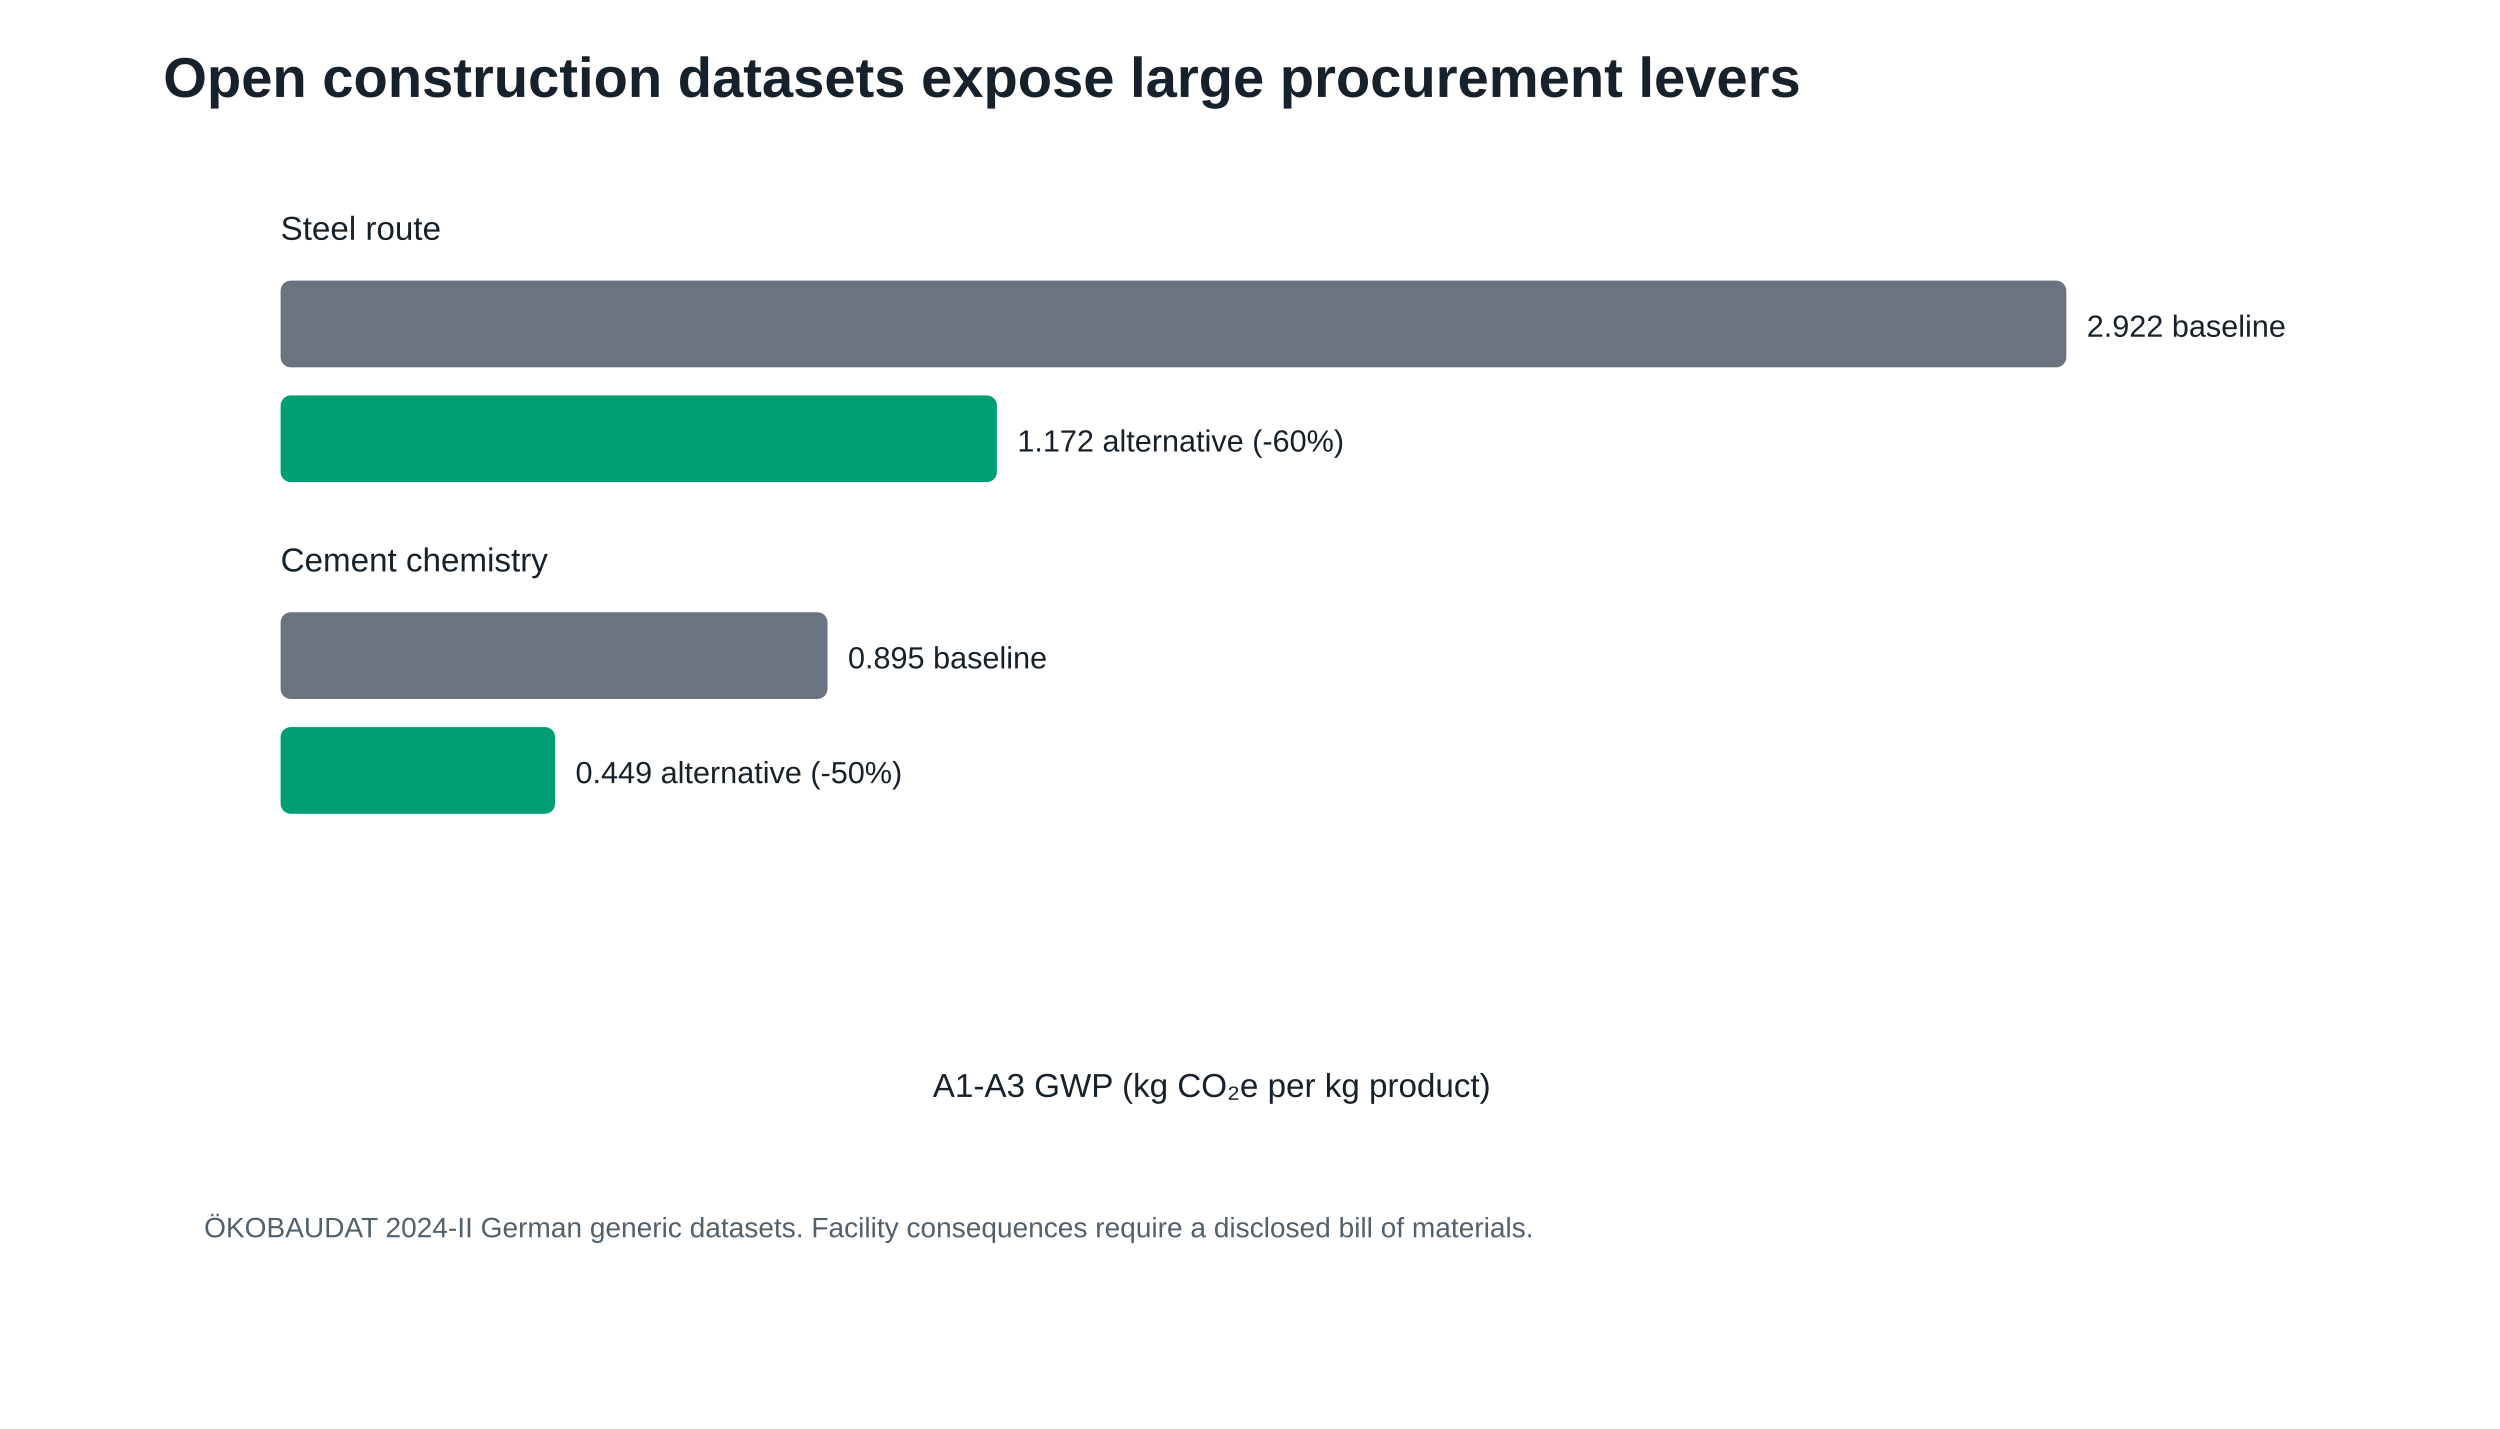
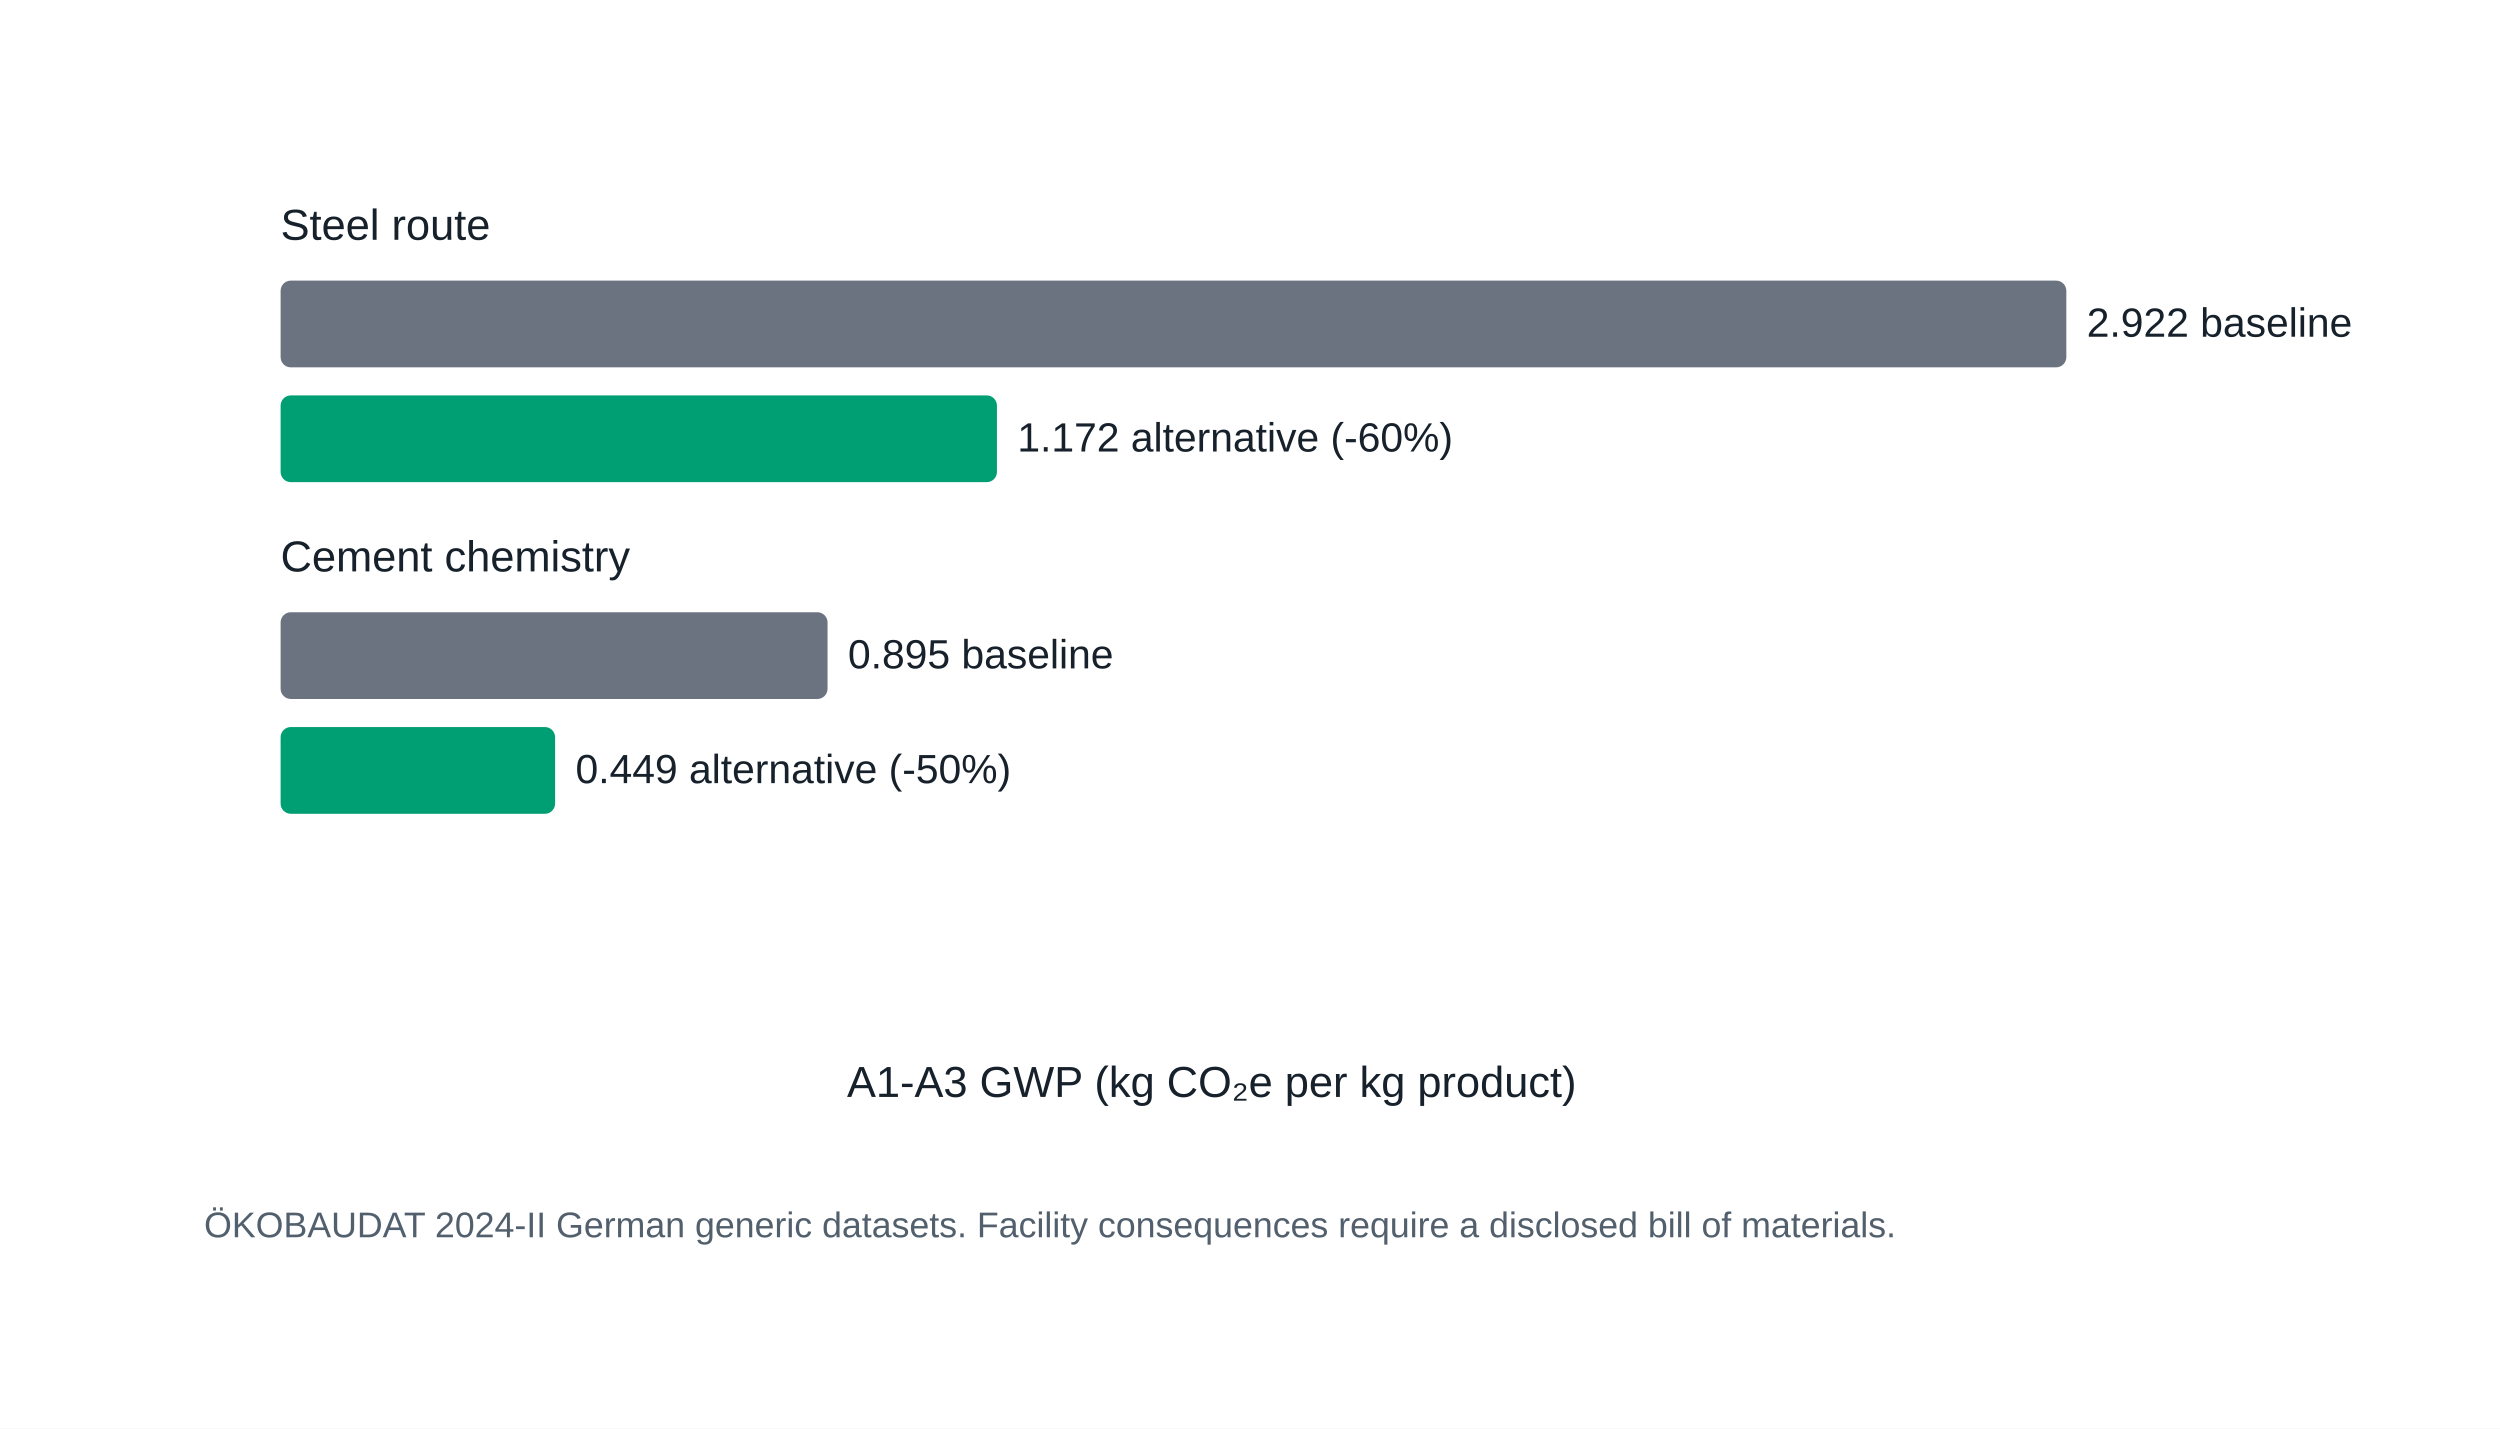
<svg xmlns="http://www.w3.org/2000/svg" width="980" height="560" viewBox="0 0 980 560" role="img" aria-label="Open construction datasets expose large procurement levers">
-   <style>text{font-family:Arial,sans-serif;fill:#17212b}.title{font-size:22px;font-weight:700}.axis{font-size:13px}.label{font-size:12px}.note{font-size:11px;fill:#52606d}</style>
+   <style>text{font-family:Arial,sans-serif;fill:#17212b}.title{font-size:22px;font-weight:700}.axis{font-size:17px}.label{font-size:16px}.note{font-size:14px;fill:#52606d}</style>
  <rect width="100%" height="100%" fill="white" />
-   <text class="title" x="64" y="38">Open construction datasets expose large procurement levers</text>
  <text class="axis" x="110" y="94">Steel route</text>
  <rect x="110" y="110" width="700.0" height="34" rx="4" fill="#6B7280" />
  <text class="label" x="818.0" y="132">2.922 baseline</text>
  <rect x="110" y="155" width="280.8" height="34" rx="4" fill="#009E73" />
  <text class="label" x="398.8" y="177">1.172 alternative (-60%)</text>
  <text class="axis" x="110" y="224">Cement chemistry</text>
  <rect x="110" y="240" width="214.4" height="34" rx="4" fill="#6B7280" />
  <text class="label" x="332.4" y="262">0.895 baseline</text>
  <rect x="110" y="285" width="107.6" height="34" rx="4" fill="#009E73" />
  <text class="label" x="225.6" y="307">0.449 alternative (-50%)</text>
  <text class="axis" x="475" y="430" text-anchor="middle">A1-A3 GWP (kg CO₂e per kg product)</text>
  <text class="note" x="80" y="485">ÖKOBAUDAT 2024-II German generic datasets. Facility consequences require a disclosed bill of materials.</text>
</svg>
